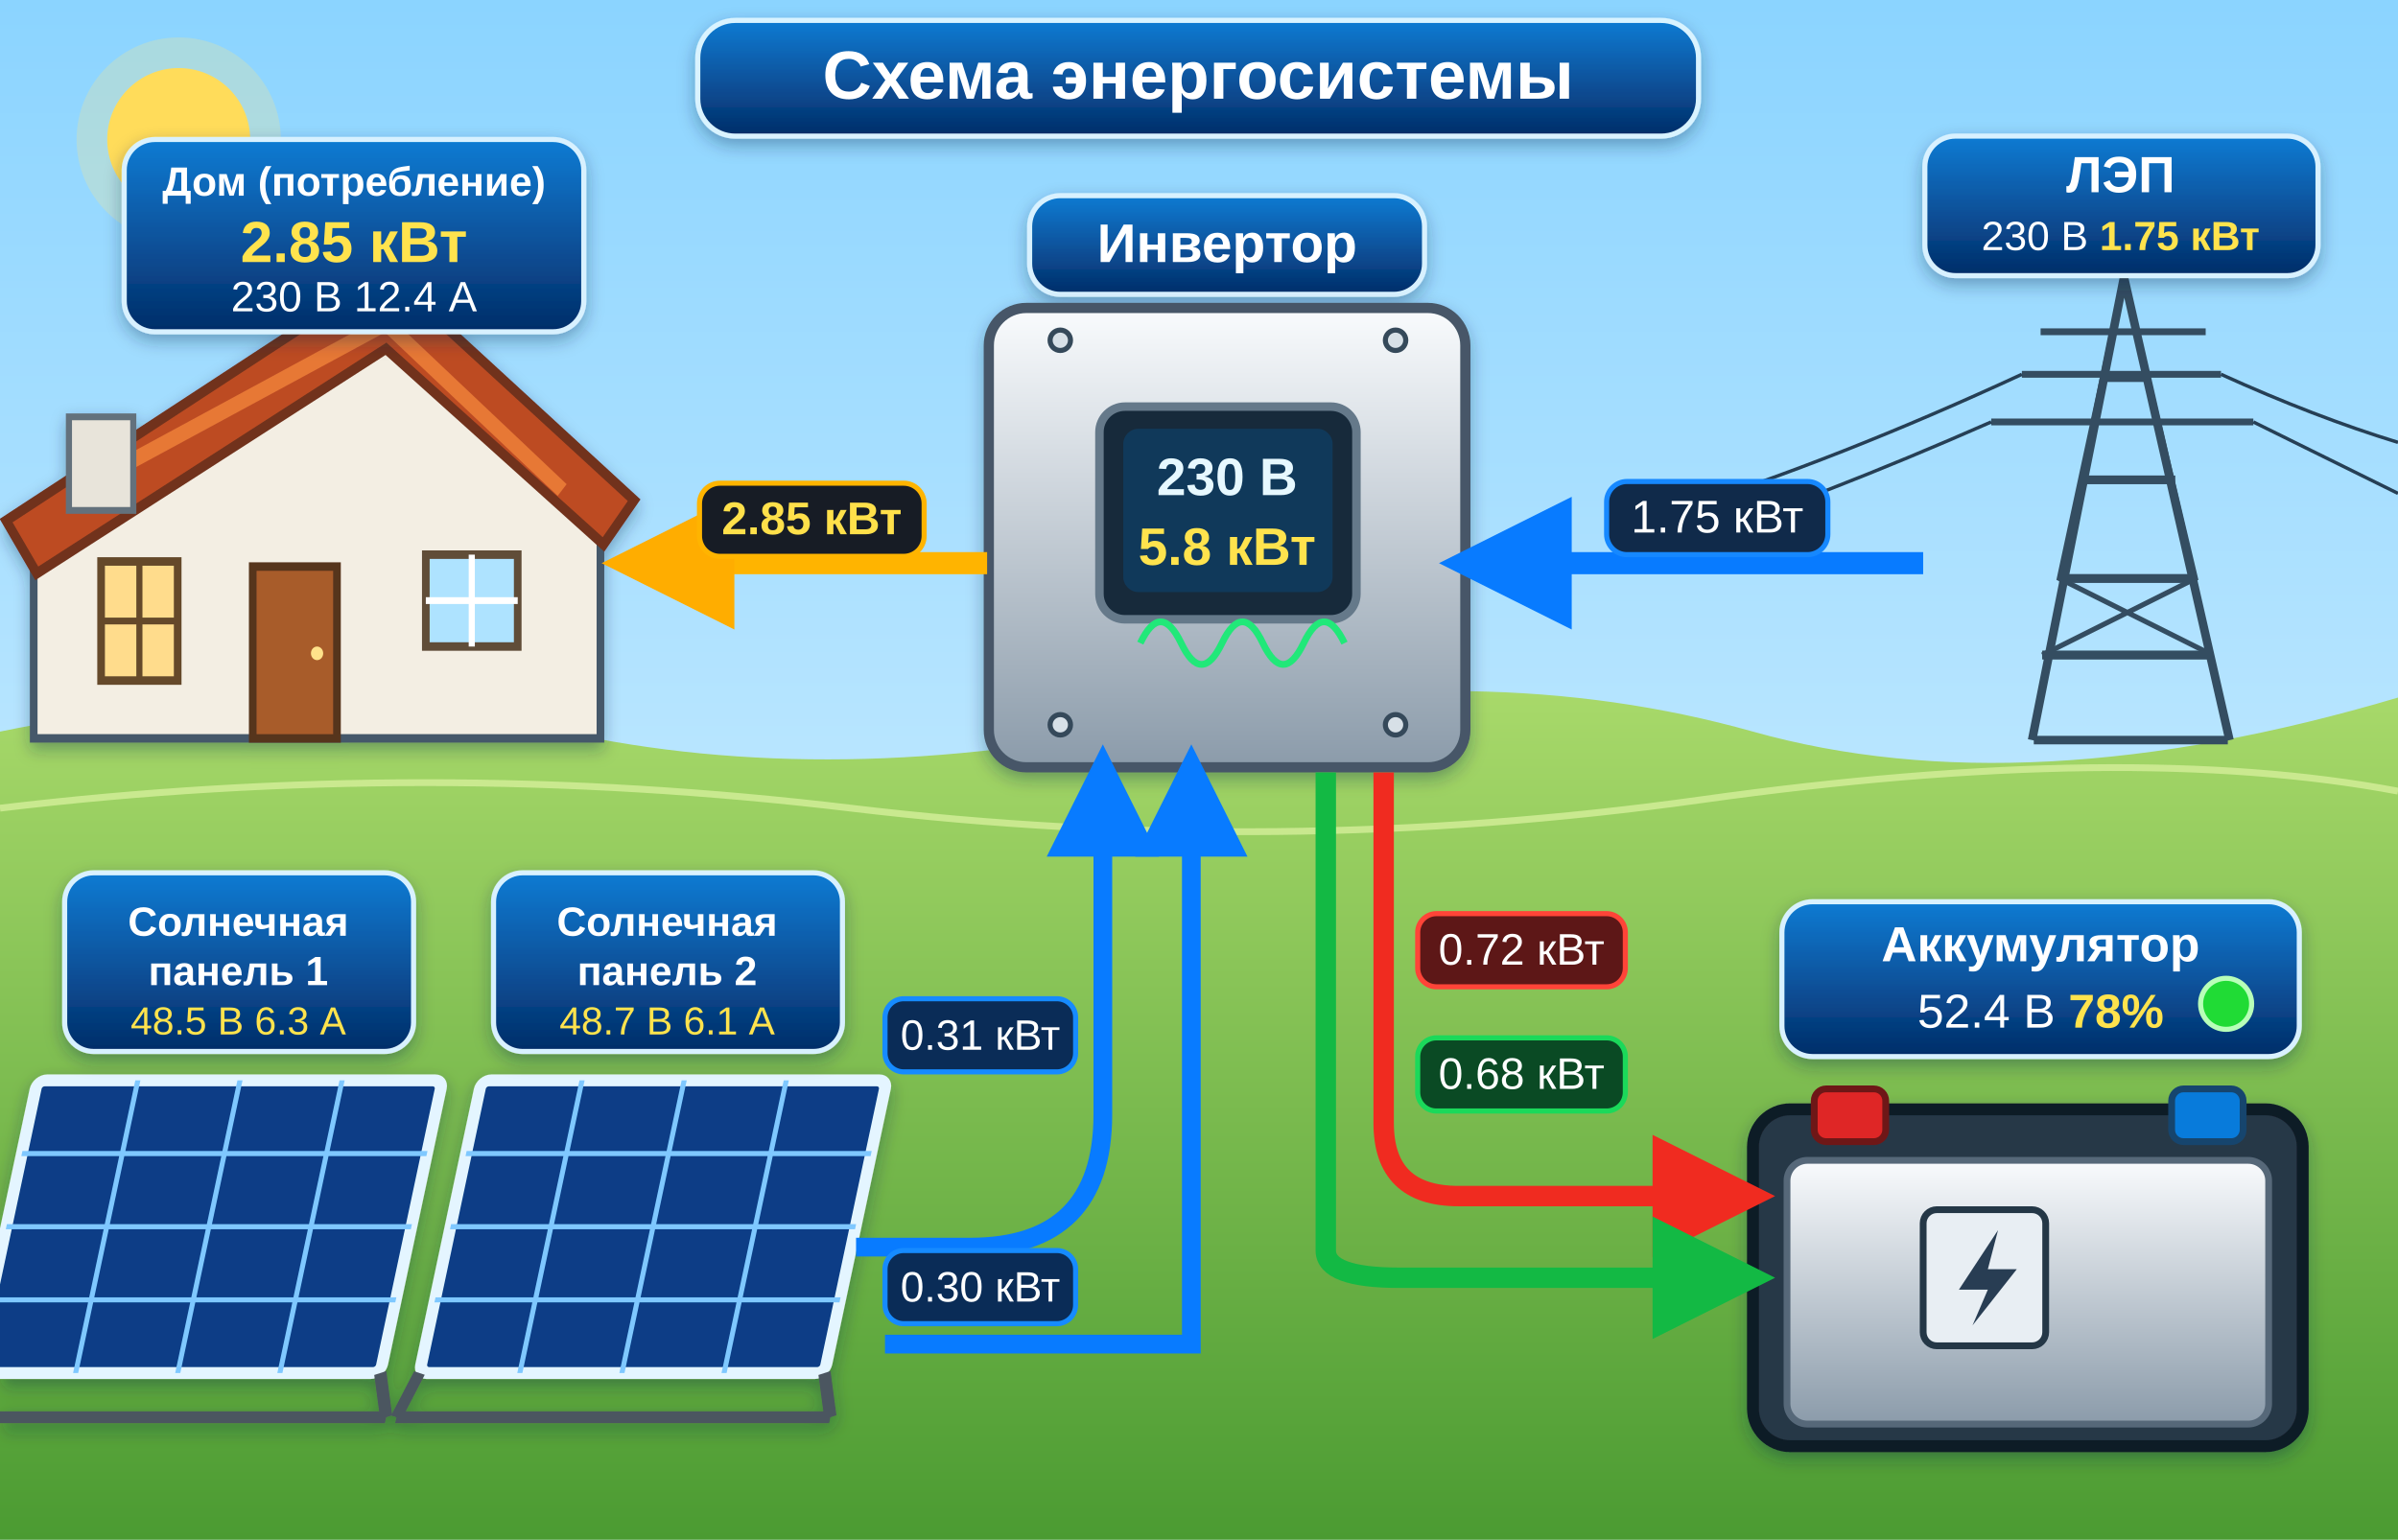
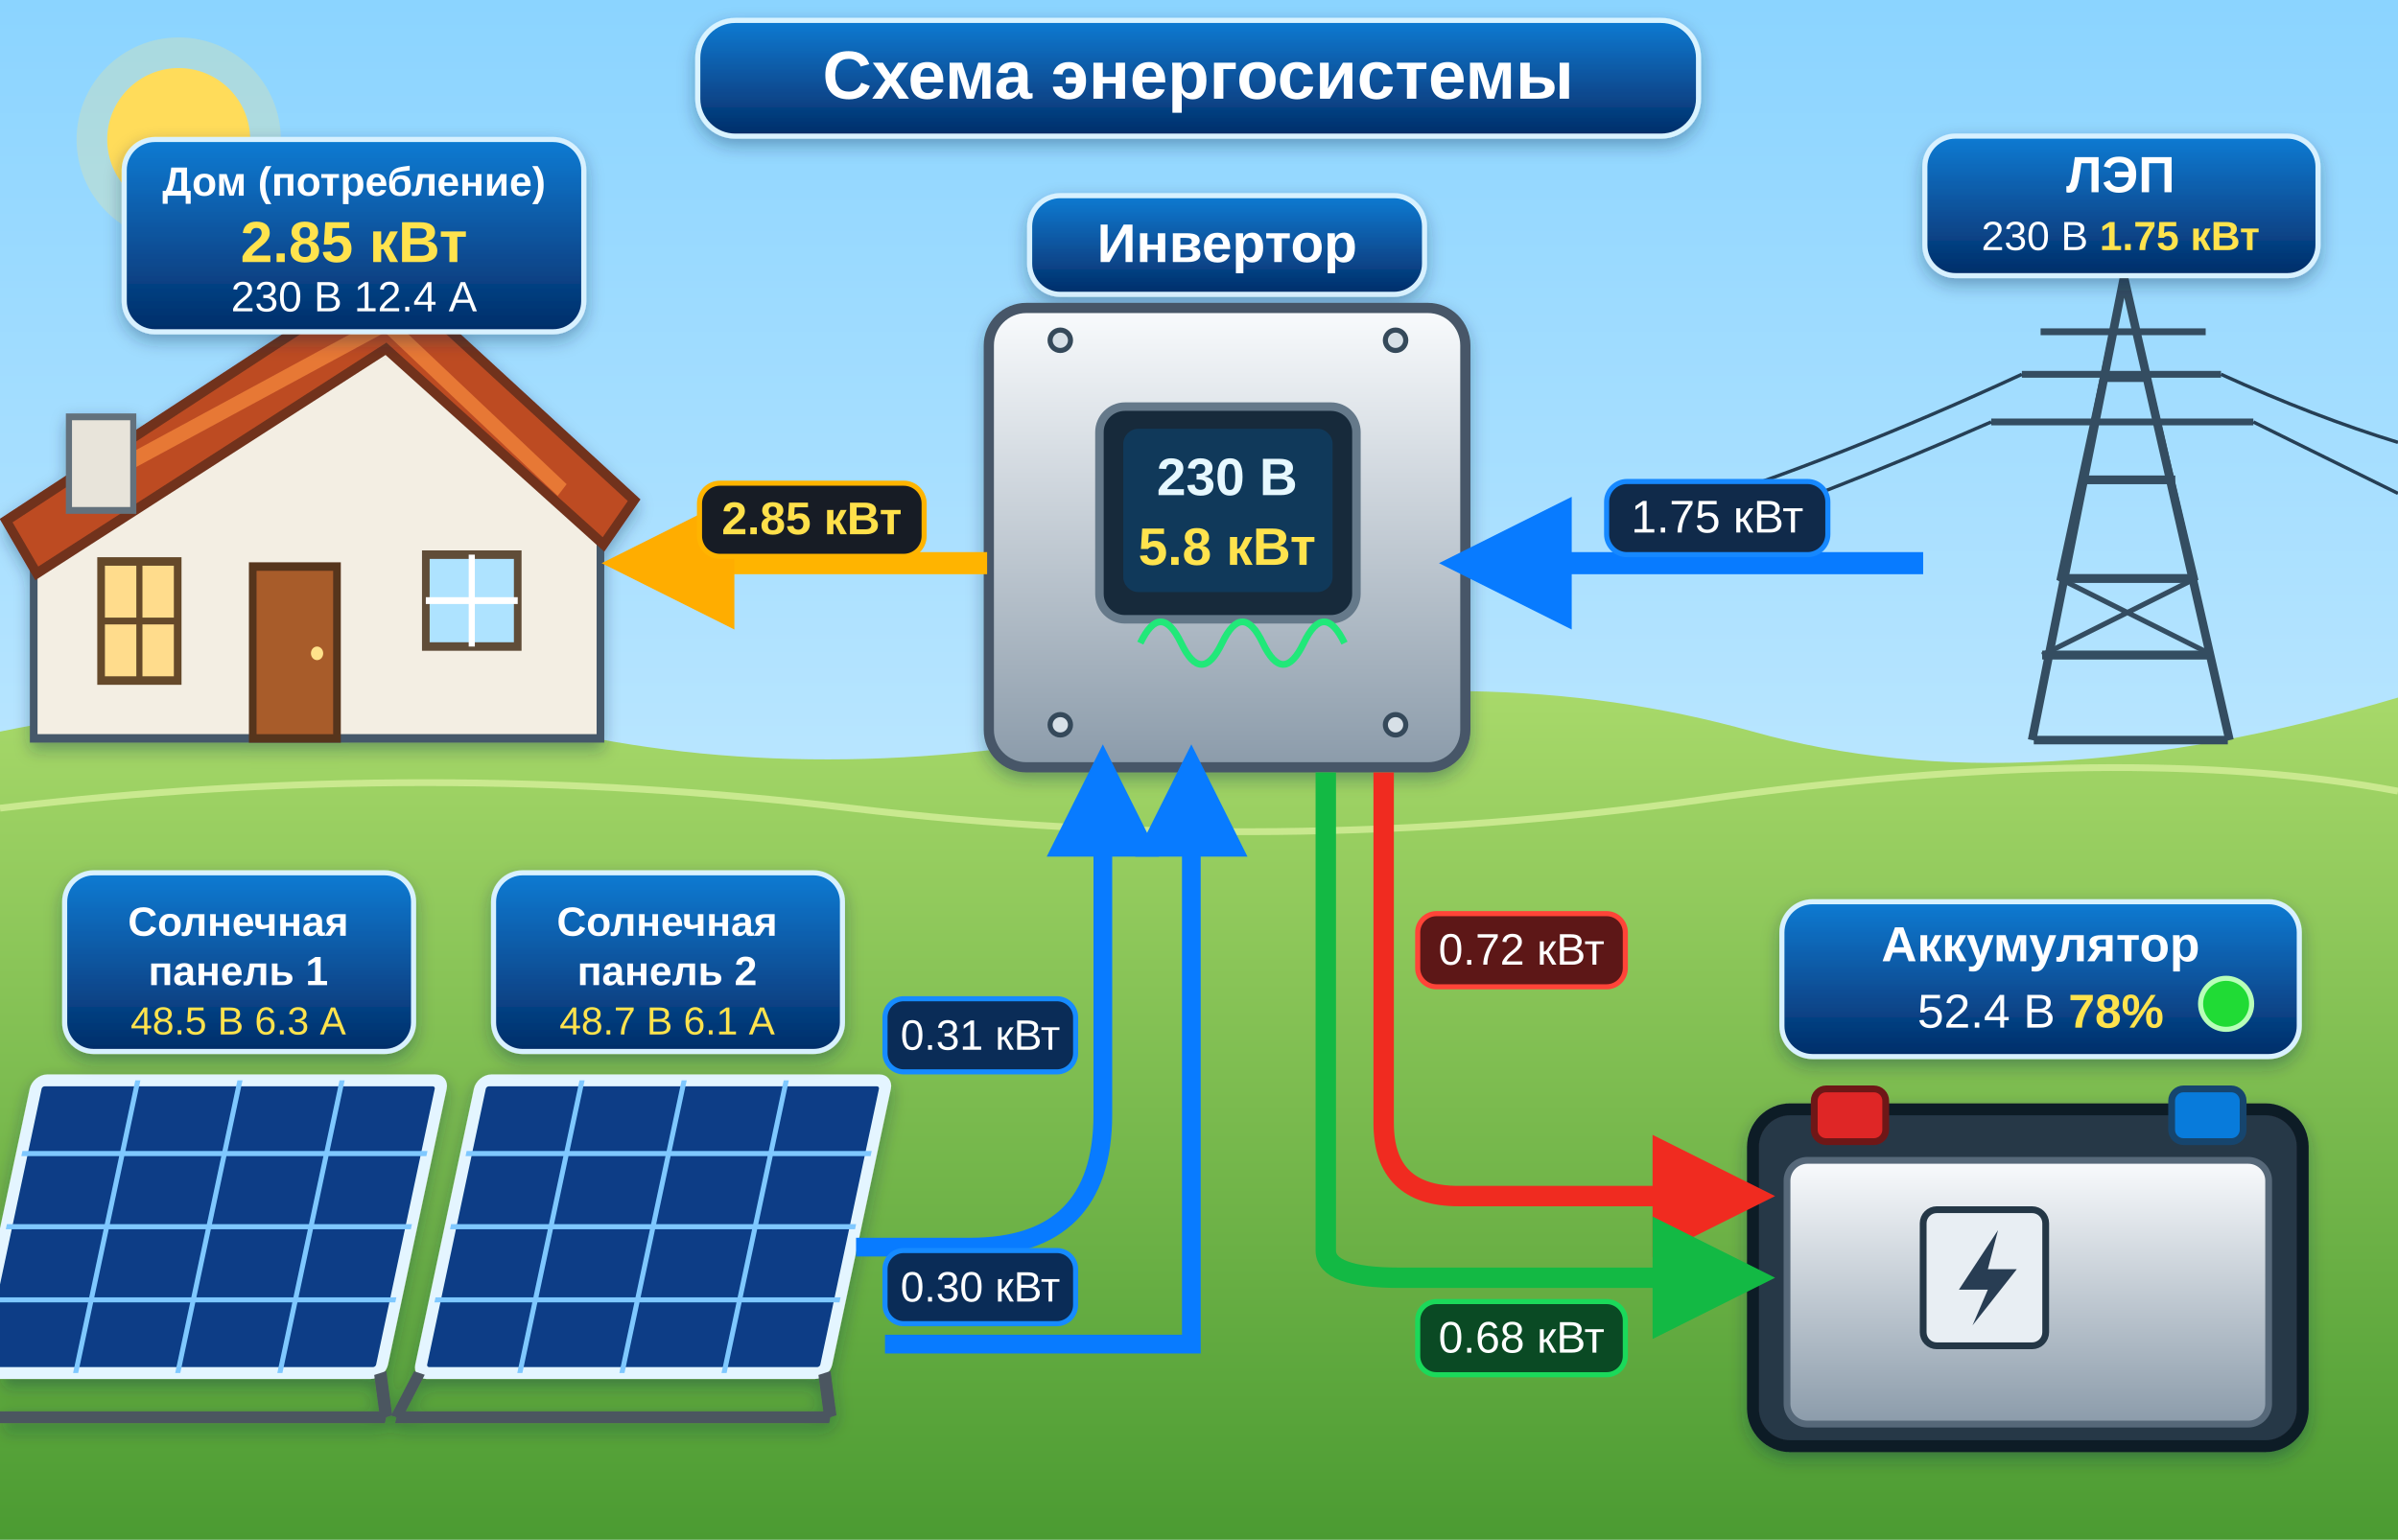
<svg xmlns="http://www.w3.org/2000/svg" width="1409" height="905" viewBox="0 0 1409 905">
  <defs>
    <linearGradient id="sky" x2="0" y2="1">
      <stop stop-color="#8bd4ff" />
      <stop offset="1" stop-color="#e6f7ff" />
    </linearGradient>
    <linearGradient id="panel" x2="0" y2="1">
      <stop stop-color="#087bd3" />
      <stop offset="1" stop-color="#062d68" />
    </linearGradient>
    <linearGradient id="metal" x2="0" y2="1">
      <stop stop-color="#f9fbfd" />
      <stop offset="1" stop-color="#8b9baa" />
    </linearGradient>
    <linearGradient id="grass" x2="0" y2="1">
      <stop stop-color="#a8d96a" />
      <stop offset="1" stop-color="#4b9b32" />
    </linearGradient>
    <filter id="shadow" x="-30%" y="-30%" width="160%" height="160%">
      <feDropShadow dx="0" dy="4" stdDeviation="5" flood-color="#102b4c" flood-opacity=".35" />
    </filter>
    <marker id="arrBlue" markerWidth="6" markerHeight="6" refX="4.5" refY="3" orient="auto">
      <path d="M0 0L6 3L0 6Z" fill="#087bff" />
    </marker>
    <marker id="arrAmber" markerWidth="6" markerHeight="6" refX="4.5" refY="3" orient="auto">
      <path d="M0 0L6 3L0 6Z" fill="#ffad00" />
    </marker>
    <marker id="arrRed" markerWidth="6" markerHeight="6" refX="4.5" refY="3" orient="auto">
      <path d="M0 0L6 3L0 6Z" fill="#f02b20" />
    </marker>
    <marker id="arrGreen" markerWidth="6" markerHeight="6" refX="4.5" refY="3" orient="auto">
      <path d="M0 0L6 3L0 6Z" fill="#13b944" />
    </marker>
  </defs>
  <rect width="1409" height="905" fill="url(#sky)" />
  <circle cx="105" cy="82" r="42" fill="#ffd84c" />
  <circle cx="105" cy="82" r="60" fill="#ffe783" opacity=".25" />
  <path d="M0 430Q170 395 330 430T680 425T1030 430T1409 410V905H0Z" fill="url(#grass)" />
  <path d="M0 475Q250 445 500 475T1000 470T1409 465" fill="none" stroke="#d4ef9a" stroke-width="4" opacity=".8" />
  <g font-family="Arial,DejaVu Sans,sans-serif" text-anchor="middle">
    <rect x="410" y="12" width="588" height="68" rx="22" fill="url(#panel)" stroke="#d9f3ff" stroke-width="3" filter="url(#shadow)" />
    <text x="704" y="58" font-size="40" font-weight="700" fill="#fff">Схема энергосистемы</text>
    <g filter="url(#shadow)" transform="scale(0.9 1)">
      <path d="M22 300L255 178L392 300V434H22Z" fill="#f3eee3" stroke="#44586a" stroke-width="5" />
      <path d="M4 306L252 160L414 294L394 320L252 205L24 337Z" fill="#bd4c24" stroke="#71321d" stroke-width="6" />
      <path d="M55 286L252 190L367 288" fill="none" stroke="#e77836" stroke-width="9" />
      <rect x="66" y="330" width="50" height="70" fill="#ffdc8c" stroke="#654a2b" stroke-width="5" />
      <path d="M91 330V400M66 365H116" stroke="#654a2b" stroke-width="4" />
      <rect x="165" y="333" width="55" height="101" fill="#a85b2a" stroke="#57351f" stroke-width="5" />
      <circle cx="207" cy="384" r="4" fill="#ffe28a" />
      <rect x="278" y="326" width="60" height="54" fill="#aee3ff" stroke="#604d39" stroke-width="5" />
      <path d="M308 326V380M278 353H338" stroke="#fff" stroke-width="4" />
      <rect x="45" y="245" width="42" height="55" fill="#e8e4da" stroke="#64717b" stroke-width="4" />
    </g>
    <rect x="73" y="82" width="270" height="113" rx="18" fill="url(#panel)" stroke="#d8f1ff" stroke-width="3" filter="url(#shadow)" />
    <text x="208" y="115" font-size="24" font-weight="700" fill="#fff">Дом (потребление)</text>
    <text x="208" y="154" font-size="34" font-weight="700" fill="#ffe34d">2.85 кВт</text>
    <text x="208" y="183" font-size="25" fill="#fff">230 В   12.4 А</text>
    <g stroke="#344d61" stroke-width="5" fill="none">
      <path d="M1248 163L1194 435M1248 163L1310 435M1210 340H1290M1200 385H1300M1222 282H1278M1235 222H1260" />
      <path d="M1195 435L1309 435M1210 340L1290 340M1200 385L1300 385M1222 282L1278 282" />
      <path d="M1188 220H1305M1170 248H1324M1199 195H1296" stroke-width="4" />
      <path d="M1248 163L1210 340L1300 385M1248 163L1290 340L1200 385" stroke-width="3" />
    </g>
    <g stroke="#263f55" stroke-width="2" fill="none">
      <path d="M1188 220Q1080 270 985 300M1305 220Q1360 245 1409 260M1170 248Q1070 292 985 320M1324 248L1409 290" />
    </g>
    <rect x="1131" y="80" width="231" height="82" rx="18" fill="url(#panel)" stroke="#d8f1ff" stroke-width="3" filter="url(#shadow)" />
    <text x="1246" y="113" font-size="30" font-weight="700" fill="#fff">ЛЭП</text>
    <text x="1246" y="147" font-size="24" fill="#fff">230 В  <tspan fill="#ffe34d" font-weight="700">1.75 кВт</tspan>
    </text>
    <rect x="605" y="115" width="232" height="58" rx="18" fill="url(#panel)" stroke="#d8f1ff" stroke-width="3" filter="url(#shadow)" />
    <text x="721" y="154" font-size="32" font-weight="700" fill="#fff">Инвертор</text>
    <rect x="581" y="181" width="280" height="270" rx="22" fill="url(#metal)" stroke="#465767" stroke-width="6" filter="url(#shadow)" />
    <rect x="646" y="239" width="151" height="125" rx="15" fill="#172a3b" stroke="#65798a" stroke-width="5" />
    <rect x="660" y="252" width="123" height="96" rx="9" fill="#10395a" />
    <text x="721" y="291" font-size="31" font-weight="700" fill="#e6f8ff">230 В</text>
    <text x="721" y="332" font-size="31" font-weight="700" fill="#ffe34d">5.8 кВт</text>
    <path d="M670 378q12 -25 24 0t24 0t24 0t24 0t24 0" fill="none" stroke="#21e879" stroke-width="4" />
    <g fill="#d7e0e7" stroke="#35495a" stroke-width="3">
      <circle cx="623" cy="200" r="6" />
      <circle cx="820" cy="200" r="6" />
      <circle cx="623" cy="426" r="6" />
      <circle cx="820" cy="426" r="6" />
    </g>
    <g filter="url(#shadow)">
      <g transform="translate(22 635) skewX(-12)">
        <rect width="238" height="172" rx="5" fill="#073e86" stroke="#e4f5ff" stroke-width="7" />
        <path d="M0 43H238M0 86H238M0 129H238M59 0V172M119 0V172M179 0V172" stroke="#7fc8ff" stroke-width="3" />
        <path d="M0 172L-8 198M238 172L247 198M-8 198H247" stroke="#4b5661" stroke-width="7" fill="none" />
      </g>
      <g transform="translate(283 635) skewX(-12)">
        <rect width="238" height="172" rx="5" fill="#073e86" stroke="#e4f5ff" stroke-width="7" />
        <path d="M0 43H238M0 86H238M0 129H238M59 0V172M119 0V172M179 0V172" stroke="#7fc8ff" stroke-width="3" />
        <path d="M0 172L-8 198M238 172L247 198M-8 198H247" stroke="#4b5661" stroke-width="7" fill="none" />
      </g>
    </g>
    <rect x="38" y="513" width="205" height="105" rx="17" fill="url(#panel)" stroke="#d8f1ff" stroke-width="3" filter="url(#shadow)" />
    <text x="140" y="550" font-size="24" font-weight="700" fill="#fff">Солнечная</text>
    <text x="140" y="579" font-size="24" font-weight="700" fill="#fff">панель 1</text>
    <text x="140" y="608" font-size="23" fill="#ffe34d">48.5 В  6.3 А</text>
    <rect x="290" y="513" width="205" height="105" rx="17" fill="url(#panel)" stroke="#d8f1ff" stroke-width="3" filter="url(#shadow)" />
    <text x="392" y="550" font-size="24" font-weight="700" fill="#fff">Солнечная</text>
    <text x="392" y="579" font-size="24" font-weight="700" fill="#fff">панель 2</text>
    <text x="392" y="608" font-size="23" fill="#ffe34d">48.7 В  6.1 А</text>
    <rect x="1047" y="530" width="304" height="91" rx="18" fill="url(#panel)" stroke="#d8f1ff" stroke-width="3" filter="url(#shadow)" />
    <text x="1199" y="565" font-size="29" font-weight="700" fill="#fff">Аккумулятор</text>
    <text x="1199" y="604" font-size="28" fill="#fff">52.4 В  <tspan fill="#ffe34d" font-weight="700">78%</tspan>
    </text>
    <circle cx="1308" cy="590" r="15" fill="#20db35" stroke="#b8ffb8" stroke-width="3" />
    <rect x="1030" y="652" width="323" height="198" rx="22" fill="#263746" stroke="#111d27" stroke-width="7" filter="url(#shadow)" />
    <rect x="1050" y="682" width="283" height="155" rx="12" fill="url(#metal)" stroke="#566879" stroke-width="4" />
    <rect x="1066" y="640" width="42" height="31" rx="7" fill="#df2626" stroke="#6e1717" stroke-width="4" />
    <rect x="1276" y="640" width="42" height="31" rx="7" fill="#087bdb" stroke="#16456e" stroke-width="4" />
    <rect x="1130" y="711" width="72" height="80" rx="8" fill="#e8eef3" stroke="#243746" stroke-width="4" />
    <path d="M1174 723L1151 758H1168L1159 779L1185 746H1168Z" fill="#283d53" />
    <path d="M580 331H373" stroke="#ffb400" stroke-width="13" fill="none" marker-end="url(#arrAmber)" />
    <rect x="411" y="284" width="132" height="43" rx="12" fill="#171c25" stroke="#ffb400" stroke-width="3" />
    <text x="477" y="314" font-size="27" font-weight="700" fill="#ffe04a">2.85 кВт</text>
    <path d="M1130 331H865" stroke="#087bff" stroke-width="13" fill="none" marker-end="url(#arrBlue)" />
    <rect x="944" y="283" width="130" height="43" rx="12" fill="#102a4a" stroke="#1688ff" stroke-width="3" />
    <text x="1009" y="313" font-size="27" fill="#fff">1.75 кВт</text>
    <path d="M151 625V596" stroke="#168bff" stroke-width="0" />
    <path d="M503 733H570Q648 733 648 655V454" stroke="#087bff" stroke-width="11" fill="none" marker-end="url(#arrBlue)" />
    <path d="M520 790H700Q700 790 700 705V454" stroke="#087bff" stroke-width="11" fill="none" marker-end="url(#arrBlue)" />
    <rect x="520" y="587" width="112" height="43" rx="11" fill="#0a2c57" stroke="#168bff" stroke-width="3" />
    <text x="576" y="617" font-size="25" fill="#fff">0.31 кВт</text>
    <rect x="520" y="735" width="112" height="43" rx="11" fill="#0a2c57" stroke="#168bff" stroke-width="3" />
    <text x="576" y="765" font-size="25" fill="#fff">0.30 кВт</text>
    <path d="M813 454V660Q813 703 857 703H1025" stroke="#f02b20" stroke-width="12" fill="none" marker-end="url(#arrRed)" />
    <rect x="833" y="537" width="122" height="43" rx="11" fill="#5d1717" stroke="#ff4438" stroke-width="3" />
    <text x="894" y="567" font-size="26" fill="#fff">0.72 кВт</text>
    <path d="M779 454V735Q779 751 822 751H1025" stroke="#13b944" stroke-width="12" fill="none" marker-end="url(#arrGreen)" />
-     <rect x="833" y="610" width="122" height="43" rx="11" fill="#0a4a24" stroke="#1bd95a" stroke-width="3" />
-     <text x="894" y="640" font-size="26" fill="#fff">0.68 кВт</text>
+     <rect x="833" y="765" width="122" height="43" rx="11" fill="#0a4a24" stroke="#1bd95a" stroke-width="3" />
+     <text x="894" y="795" font-size="26" fill="#fff">0.68 кВт</text>
  </g>
</svg>
